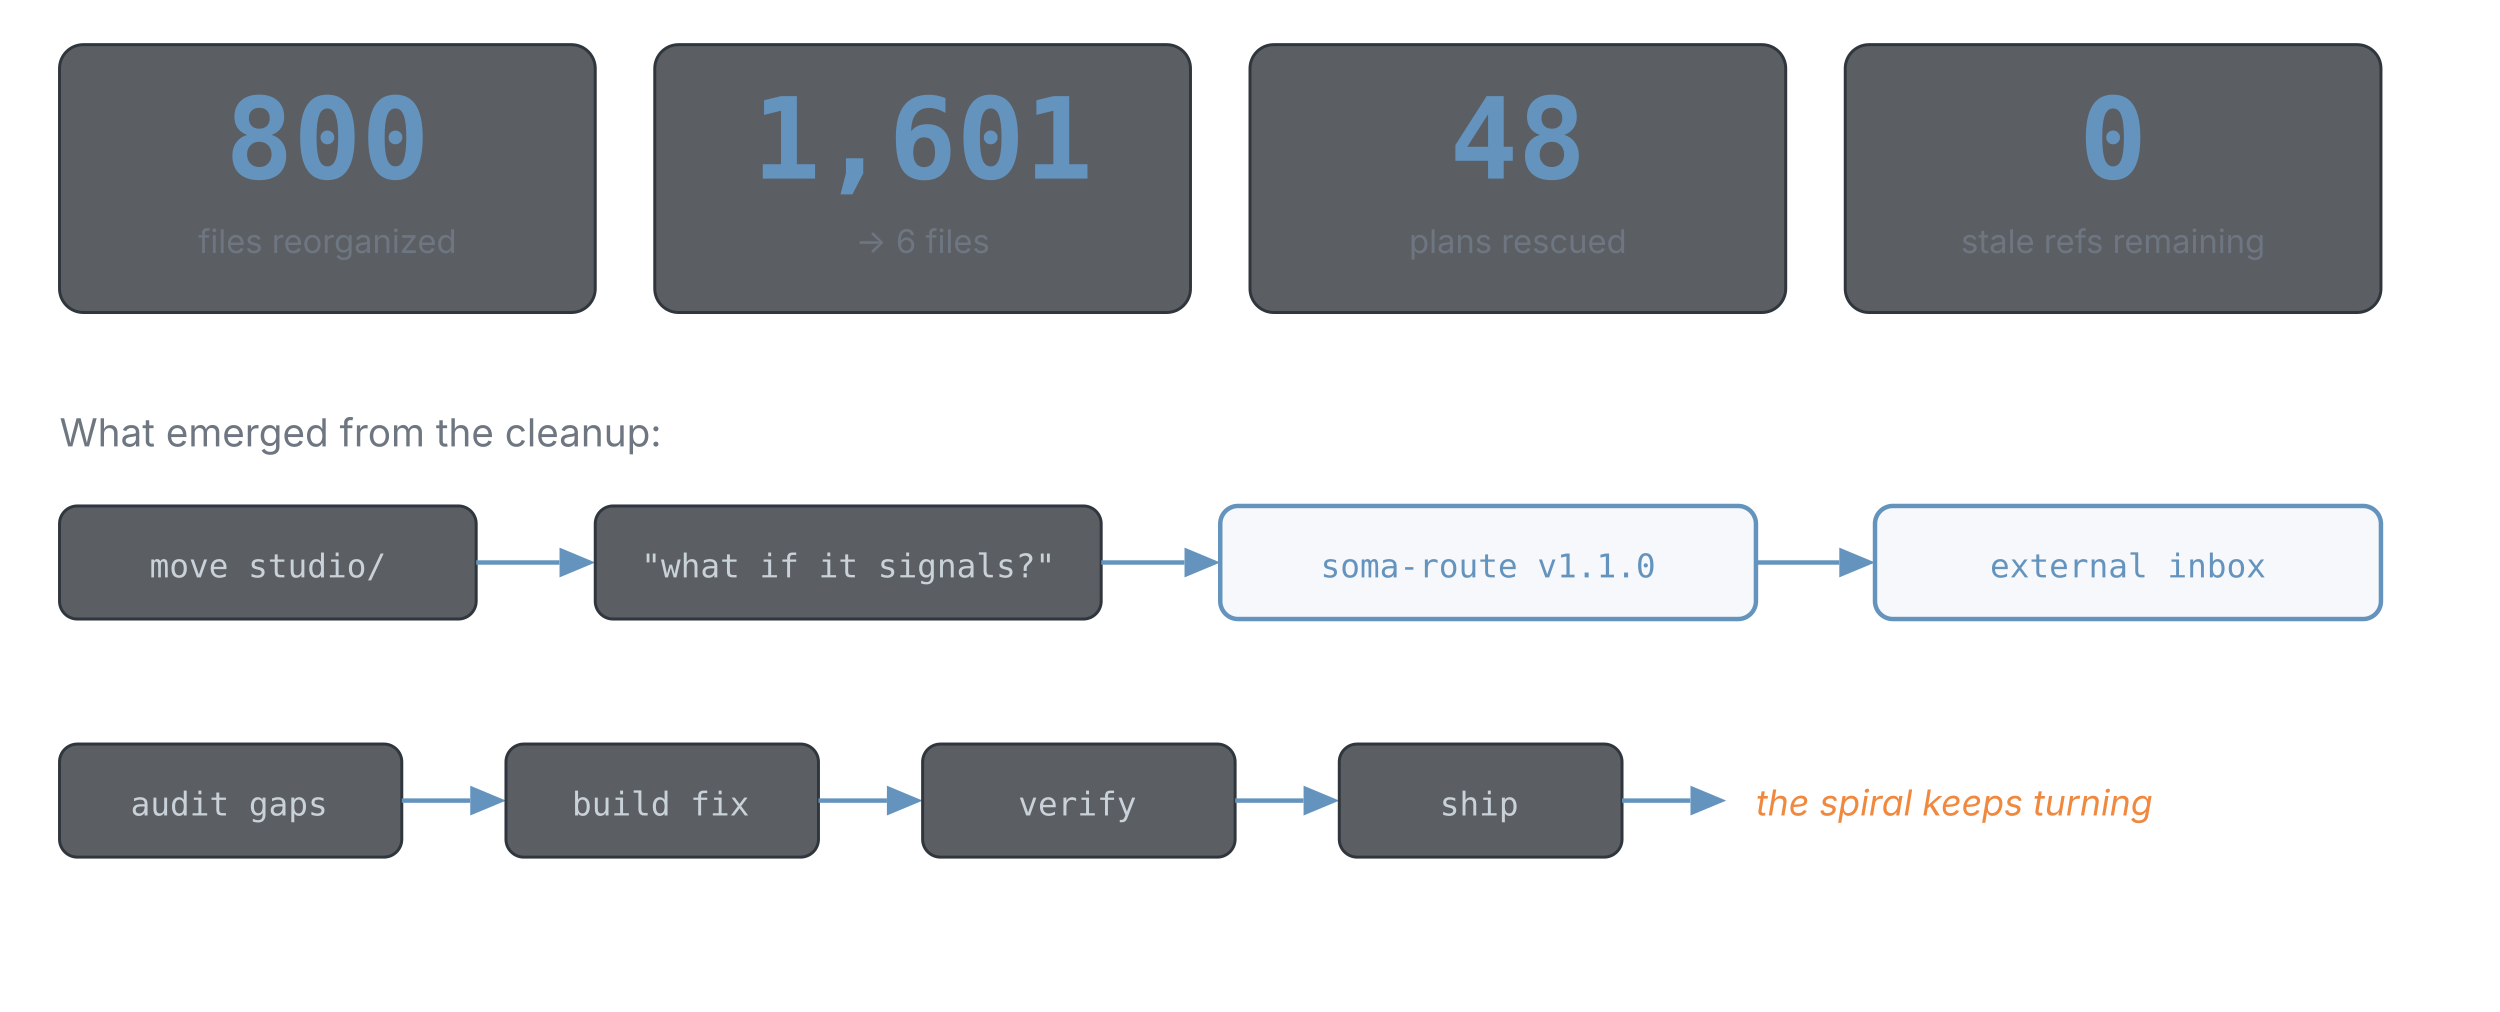
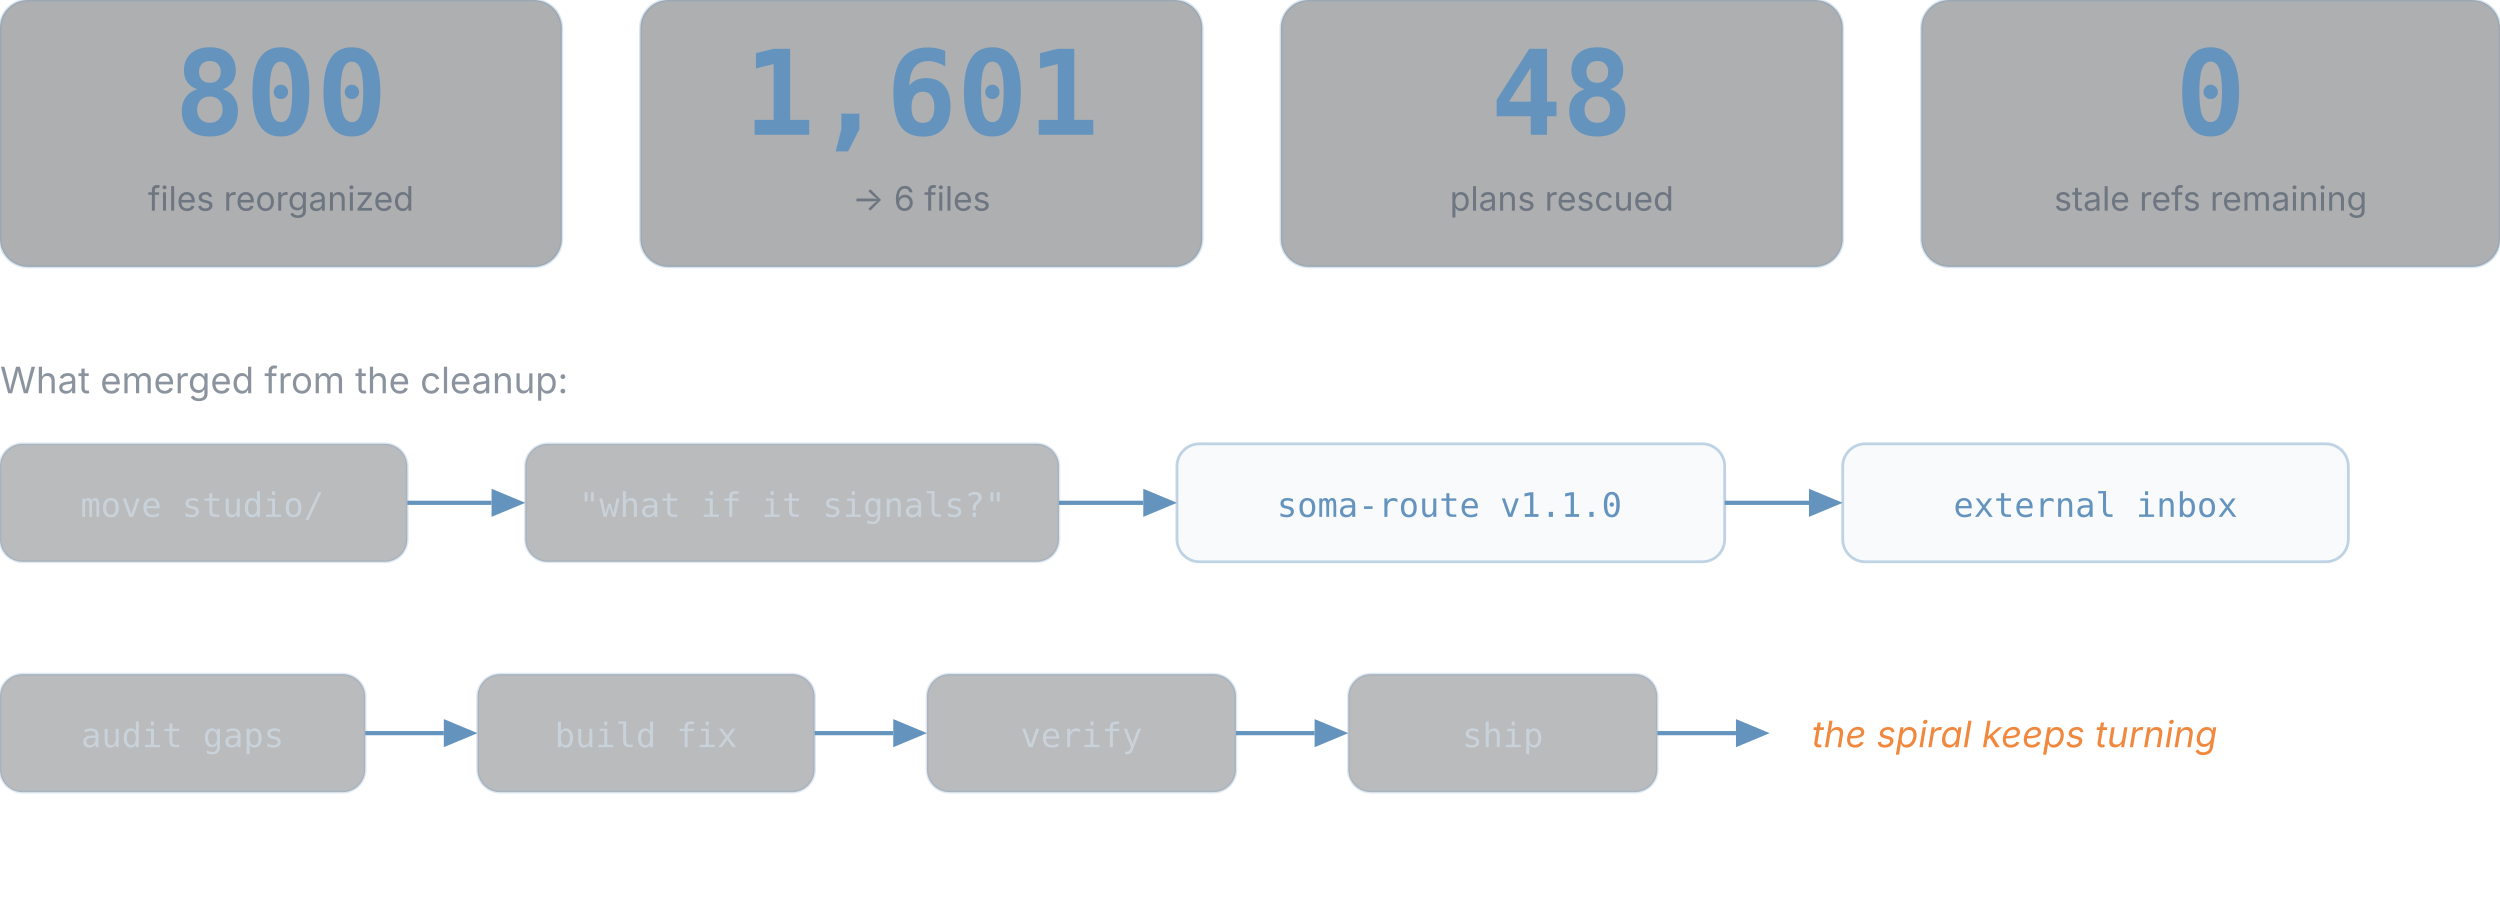
- <svg xmlns="http://www.w3.org/2000/svg" viewBox="0 0 840 340" fill="none">
+ <svg xmlns="http://www.w3.org/2000/svg" viewBox="0 0 890 320" fill="none">
  <style>
-     .stat-num { font-family: 'SF Mono', 'Fira Code', monospace; font-size: 38px; fill: #6494be; font-weight: 700; }
-     .stat-label { font-family: -apple-system, 'Segoe UI', sans-serif; font-size: 11px; fill: #6e7681; }
-     .stat-box { stroke: #30363d; stroke-width: 1; fill: rgba(22,27,34,0.7); rx: 8; }
-     .flow-label { font-family: 'SF Mono', monospace; font-size: 11px; fill: #c9d1d9; }
-     .flow-box { stroke: #30363d; stroke-width: 1; fill: rgba(22,27,34,0.7); rx: 6; }
+     .stat-num { font-family: 'SF Mono', 'Fira Code', monospace; font-size: 42px; fill: #6494be; font-weight: 700; }
+     .stat-label { font-family: -apple-system, 'Segoe UI', sans-serif; font-size: 12px; fill: #6e7681; }
+     .stat-box { stroke: rgba(100,148,190,0.25); stroke-width: 1; fill: rgba(22,27,34,0.35); rx: 10; }
+     .flow-label { font-family: 'SF Mono', monospace; font-size: 12px; fill: #c9d1d9; }
+     .flow-box { stroke: rgba(100,148,190,0.2); stroke-width: 1; fill: rgba(22,27,34,0.3); rx: 8; }
    .flow-arrow { stroke: #6494be; stroke-width: 1.5; fill: none; }
    .flow-head { fill: #6494be; }
-     .result-box { stroke: #6494be; stroke-width: 1.5; fill: rgba(100,148,190,0.06); rx: 6; }
-     .result-label { font-family: 'SF Mono', monospace; font-size: 11px; fill: #6494be; }
-     .section-label { font-family: -apple-system, 'Segoe UI', sans-serif; font-size: 13px; fill: #6e7681; }
+     .result-box { stroke: rgba(100,148,190,0.4); stroke-width: 1; fill: rgba(100,148,190,0.05); rx: 8; }
+     .result-label { font-family: 'SF Mono', monospace; font-size: 12px; fill: #6494be; }
+     .section-label { font-family: -apple-system, 'Segoe UI', sans-serif; font-size: 13px; fill: #8b949e; }
  </style>
-   <rect x="20" y="15" width="180" height="90" class="stat-box" />
-   <text x="110" y="60" text-anchor="middle" class="stat-num">800</text>
-   <text x="110" y="85" text-anchor="middle" class="stat-label">files reorganized</text>
-   <rect x="220" y="15" width="180" height="90" class="stat-box" />
-   <text x="310" y="60" text-anchor="middle" class="stat-num">1,601</text>
-   <text x="310" y="85" text-anchor="middle" class="stat-label">→ 6 files</text>
-   <rect x="420" y="15" width="180" height="90" class="stat-box" />
-   <text x="510" y="60" text-anchor="middle" class="stat-num">48</text>
-   <text x="510" y="85" text-anchor="middle" class="stat-label">plans rescued</text>
-   <rect x="620" y="15" width="180" height="90" class="stat-box" />
-   <text x="710" y="60" text-anchor="middle" class="stat-num">0</text>
-   <text x="710" y="85" text-anchor="middle" class="stat-label">stale refs remaining</text>
-   <text x="20" y="150" class="section-label">What emerged from the cleanup:</text>
-   <rect x="20" y="170" width="140" height="38" class="flow-box" />
-   <text x="90" y="194" text-anchor="middle" class="flow-label">move studio/</text>
-   <line x1="160" y1="189" x2="188" y2="189" class="flow-arrow" />
-   <polygon points="188,184 200,189 188,194" class="flow-head" />
-   <rect x="200" y="170" width="170" height="38" class="flow-box" />
-   <text x="285" y="194" text-anchor="middle" class="flow-label">"what if it signals?"</text>
-   <line x1="370" y1="189" x2="398" y2="189" class="flow-arrow" />
-   <polygon points="398,184 410,189 398,194" class="flow-head" />
-   <rect x="410" y="170" width="180" height="38" class="result-box" />
-   <text x="500" y="194" text-anchor="middle" class="result-label">soma-route v1.1.0</text>
-   <line x1="590" y1="189" x2="618" y2="189" class="flow-arrow" />
-   <polygon points="618,184 630,189 618,194" class="flow-head" />
-   <rect x="630" y="170" width="170" height="38" class="result-box" />
-   <text x="715" y="194" text-anchor="middle" class="result-label">external inbox</text>
-   <rect x="20" y="250" width="115" height="38" class="flow-box" />
-   <text x="77" y="274" text-anchor="middle" class="flow-label">audit gaps</text>
-   <line x1="135" y1="269" x2="158" y2="269" class="flow-arrow" />
-   <polygon points="158,264 170,269 158,274" class="flow-head" />
-   <rect x="170" y="250" width="105" height="38" class="flow-box" />
-   <text x="222" y="274" text-anchor="middle" class="flow-label">build fix</text>
-   <line x1="275" y1="269" x2="298" y2="269" class="flow-arrow" />
-   <polygon points="298,264 310,269 298,274" class="flow-head" />
-   <rect x="310" y="250" width="105" height="38" class="flow-box" />
-   <text x="362" y="274" text-anchor="middle" class="flow-label">verify</text>
-   <line x1="415" y1="269" x2="438" y2="269" class="flow-arrow" />
-   <polygon points="438,264 450,269 438,274" class="flow-head" />
-   <rect x="450" y="250" width="95" height="38" class="flow-box" />
-   <text x="497" y="274" text-anchor="middle" class="flow-label">ship</text>
-   <line x1="545" y1="269" x2="568" y2="269" class="flow-arrow" />
-   <polygon points="568,264 580,269 568,274" class="flow-head" />
-   <text x="590" y="274" style="font-family: -apple-system, sans-serif; font-size: 12px; fill: #f0883e; font-style: italic;">the spiral keeps turning</text>
+   <rect x="0" y="0" width="200" height="95" class="stat-box" />
+   <text x="100" y="48" text-anchor="middle" class="stat-num">800</text>
+   <text x="100" y="75" text-anchor="middle" class="stat-label">files reorganized</text>
+   <rect x="228" y="0" width="200" height="95" class="stat-box" />
+   <text x="328" y="48" text-anchor="middle" class="stat-num">1,601</text>
+   <text x="328" y="75" text-anchor="middle" class="stat-label">→ 6 files</text>
+   <rect x="456" y="0" width="200" height="95" class="stat-box" />
+   <text x="556" y="48" text-anchor="middle" class="stat-num">48</text>
+   <text x="556" y="75" text-anchor="middle" class="stat-label">plans rescued</text>
+   <rect x="684" y="0" width="206" height="95" class="stat-box" />
+   <text x="787" y="48" text-anchor="middle" class="stat-num">0</text>
+   <text x="787" y="75" text-anchor="middle" class="stat-label">stale refs remaining</text>
+   <text x="0" y="140" class="section-label">What emerged from the cleanup:</text>
+   <rect x="0" y="158" width="145" height="42" class="flow-box" />
+   <text x="72" y="184" text-anchor="middle" class="flow-label">move studio/</text>
+   <line x1="145" y1="179" x2="175" y2="179" class="flow-arrow" />
+   <polygon points="175,174 187,179 175,184" class="flow-head" />
+   <rect x="187" y="158" width="190" height="42" class="flow-box" />
+   <text x="282" y="184" text-anchor="middle" class="flow-label">"what if it signals?"</text>
+   <line x1="377" y1="179" x2="407" y2="179" class="flow-arrow" />
+   <polygon points="407,174 419,179 407,184" class="flow-head" />
+   <rect x="419" y="158" width="195" height="42" class="result-box" />
+   <text x="516" y="184" text-anchor="middle" class="result-label">soma-route v1.1.0</text>
+   <line x1="614" y1="179" x2="644" y2="179" class="flow-arrow" />
+   <polygon points="644,174 656,179 644,184" class="flow-head" />
+   <rect x="656" y="158" width="180" height="42" class="result-box" />
+   <text x="746" y="184" text-anchor="middle" class="result-label">external inbox</text>
+   <rect x="0" y="240" width="130" height="42" class="flow-box" />
+   <text x="65" y="266" text-anchor="middle" class="flow-label">audit gaps</text>
+   <line x1="130" y1="261" x2="158" y2="261" class="flow-arrow" />
+   <polygon points="158,256 170,261 158,266" class="flow-head" />
+   <rect x="170" y="240" width="120" height="42" class="flow-box" />
+   <text x="230" y="266" text-anchor="middle" class="flow-label">build fix</text>
+   <line x1="290" y1="261" x2="318" y2="261" class="flow-arrow" />
+   <polygon points="318,256 330,261 318,266" class="flow-head" />
+   <rect x="330" y="240" width="110" height="42" class="flow-box" />
+   <text x="385" y="266" text-anchor="middle" class="flow-label">verify</text>
+   <line x1="440" y1="261" x2="468" y2="261" class="flow-arrow" />
+   <polygon points="468,256 480,261 468,266" class="flow-head" />
+   <rect x="480" y="240" width="110" height="42" class="flow-box" />
+   <text x="535" y="266" text-anchor="middle" class="flow-label">ship</text>
+   <line x1="590" y1="261" x2="618" y2="261" class="flow-arrow" />
+   <polygon points="618,256 630,261 618,266" class="flow-head" />
+   <text x="645" y="266" style="font-family: -apple-system, sans-serif; font-size: 13px; fill: #f0883e; font-style: italic;">the spiral keeps turning</text>
</svg>
